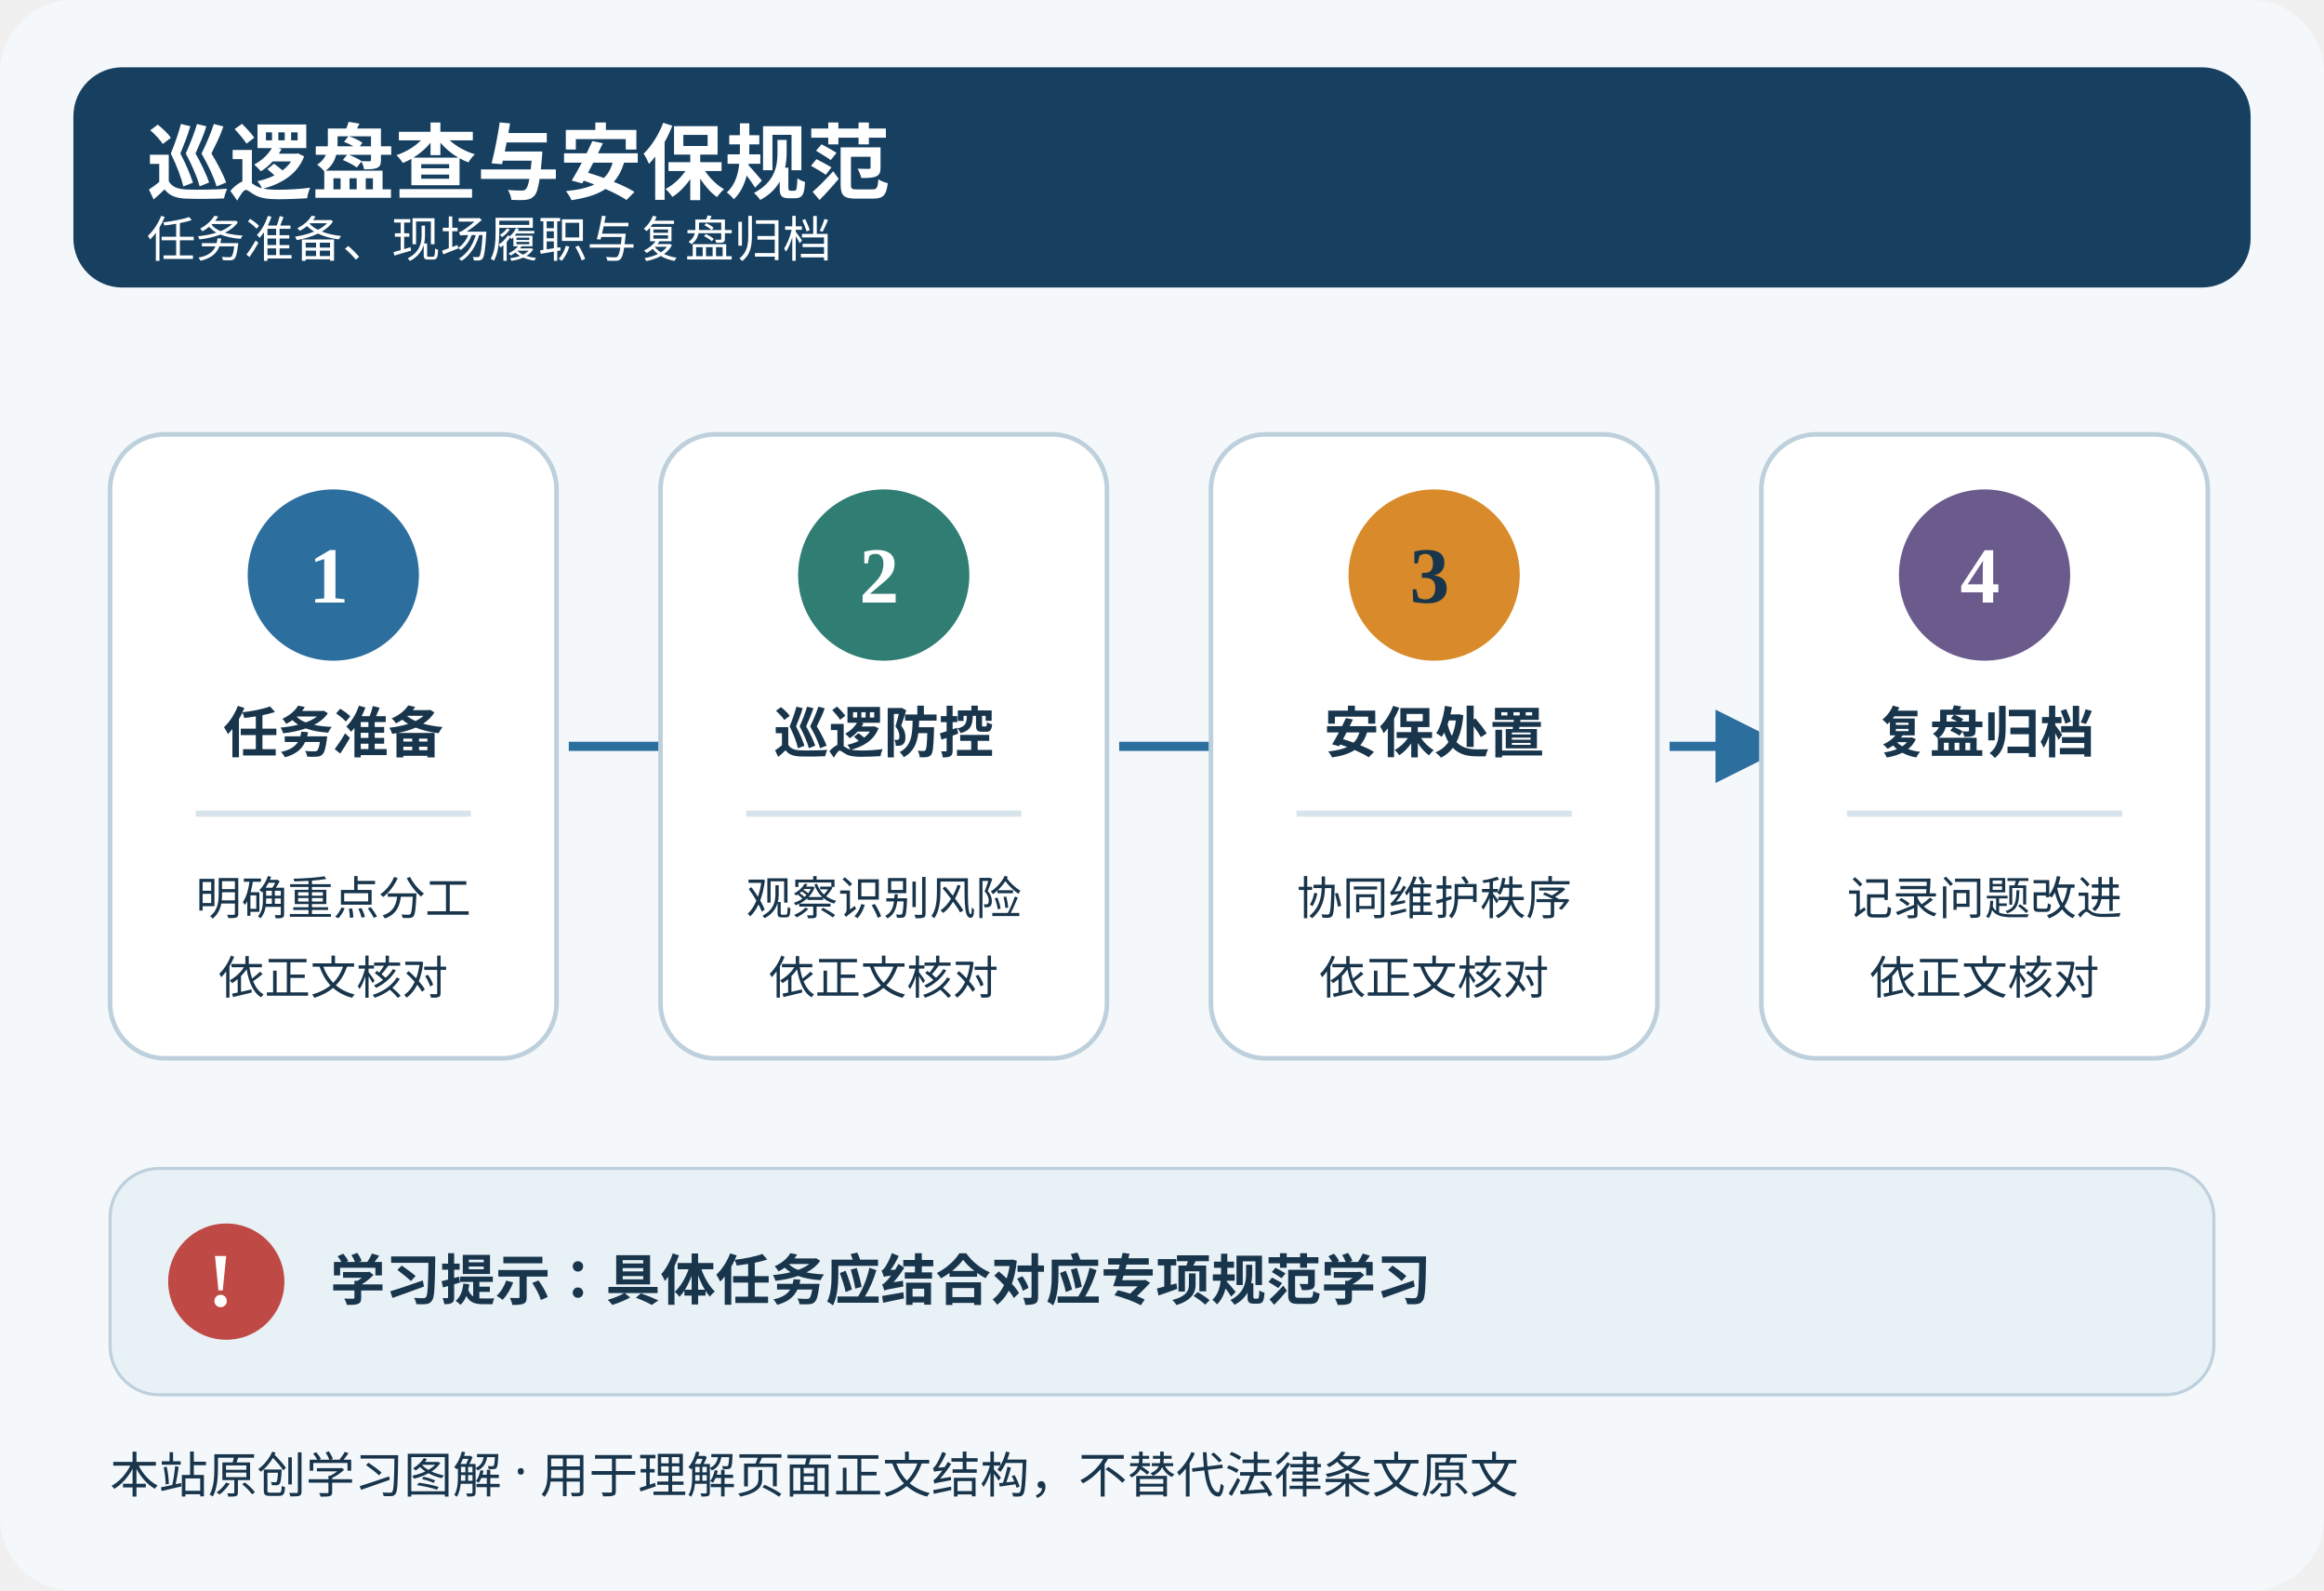
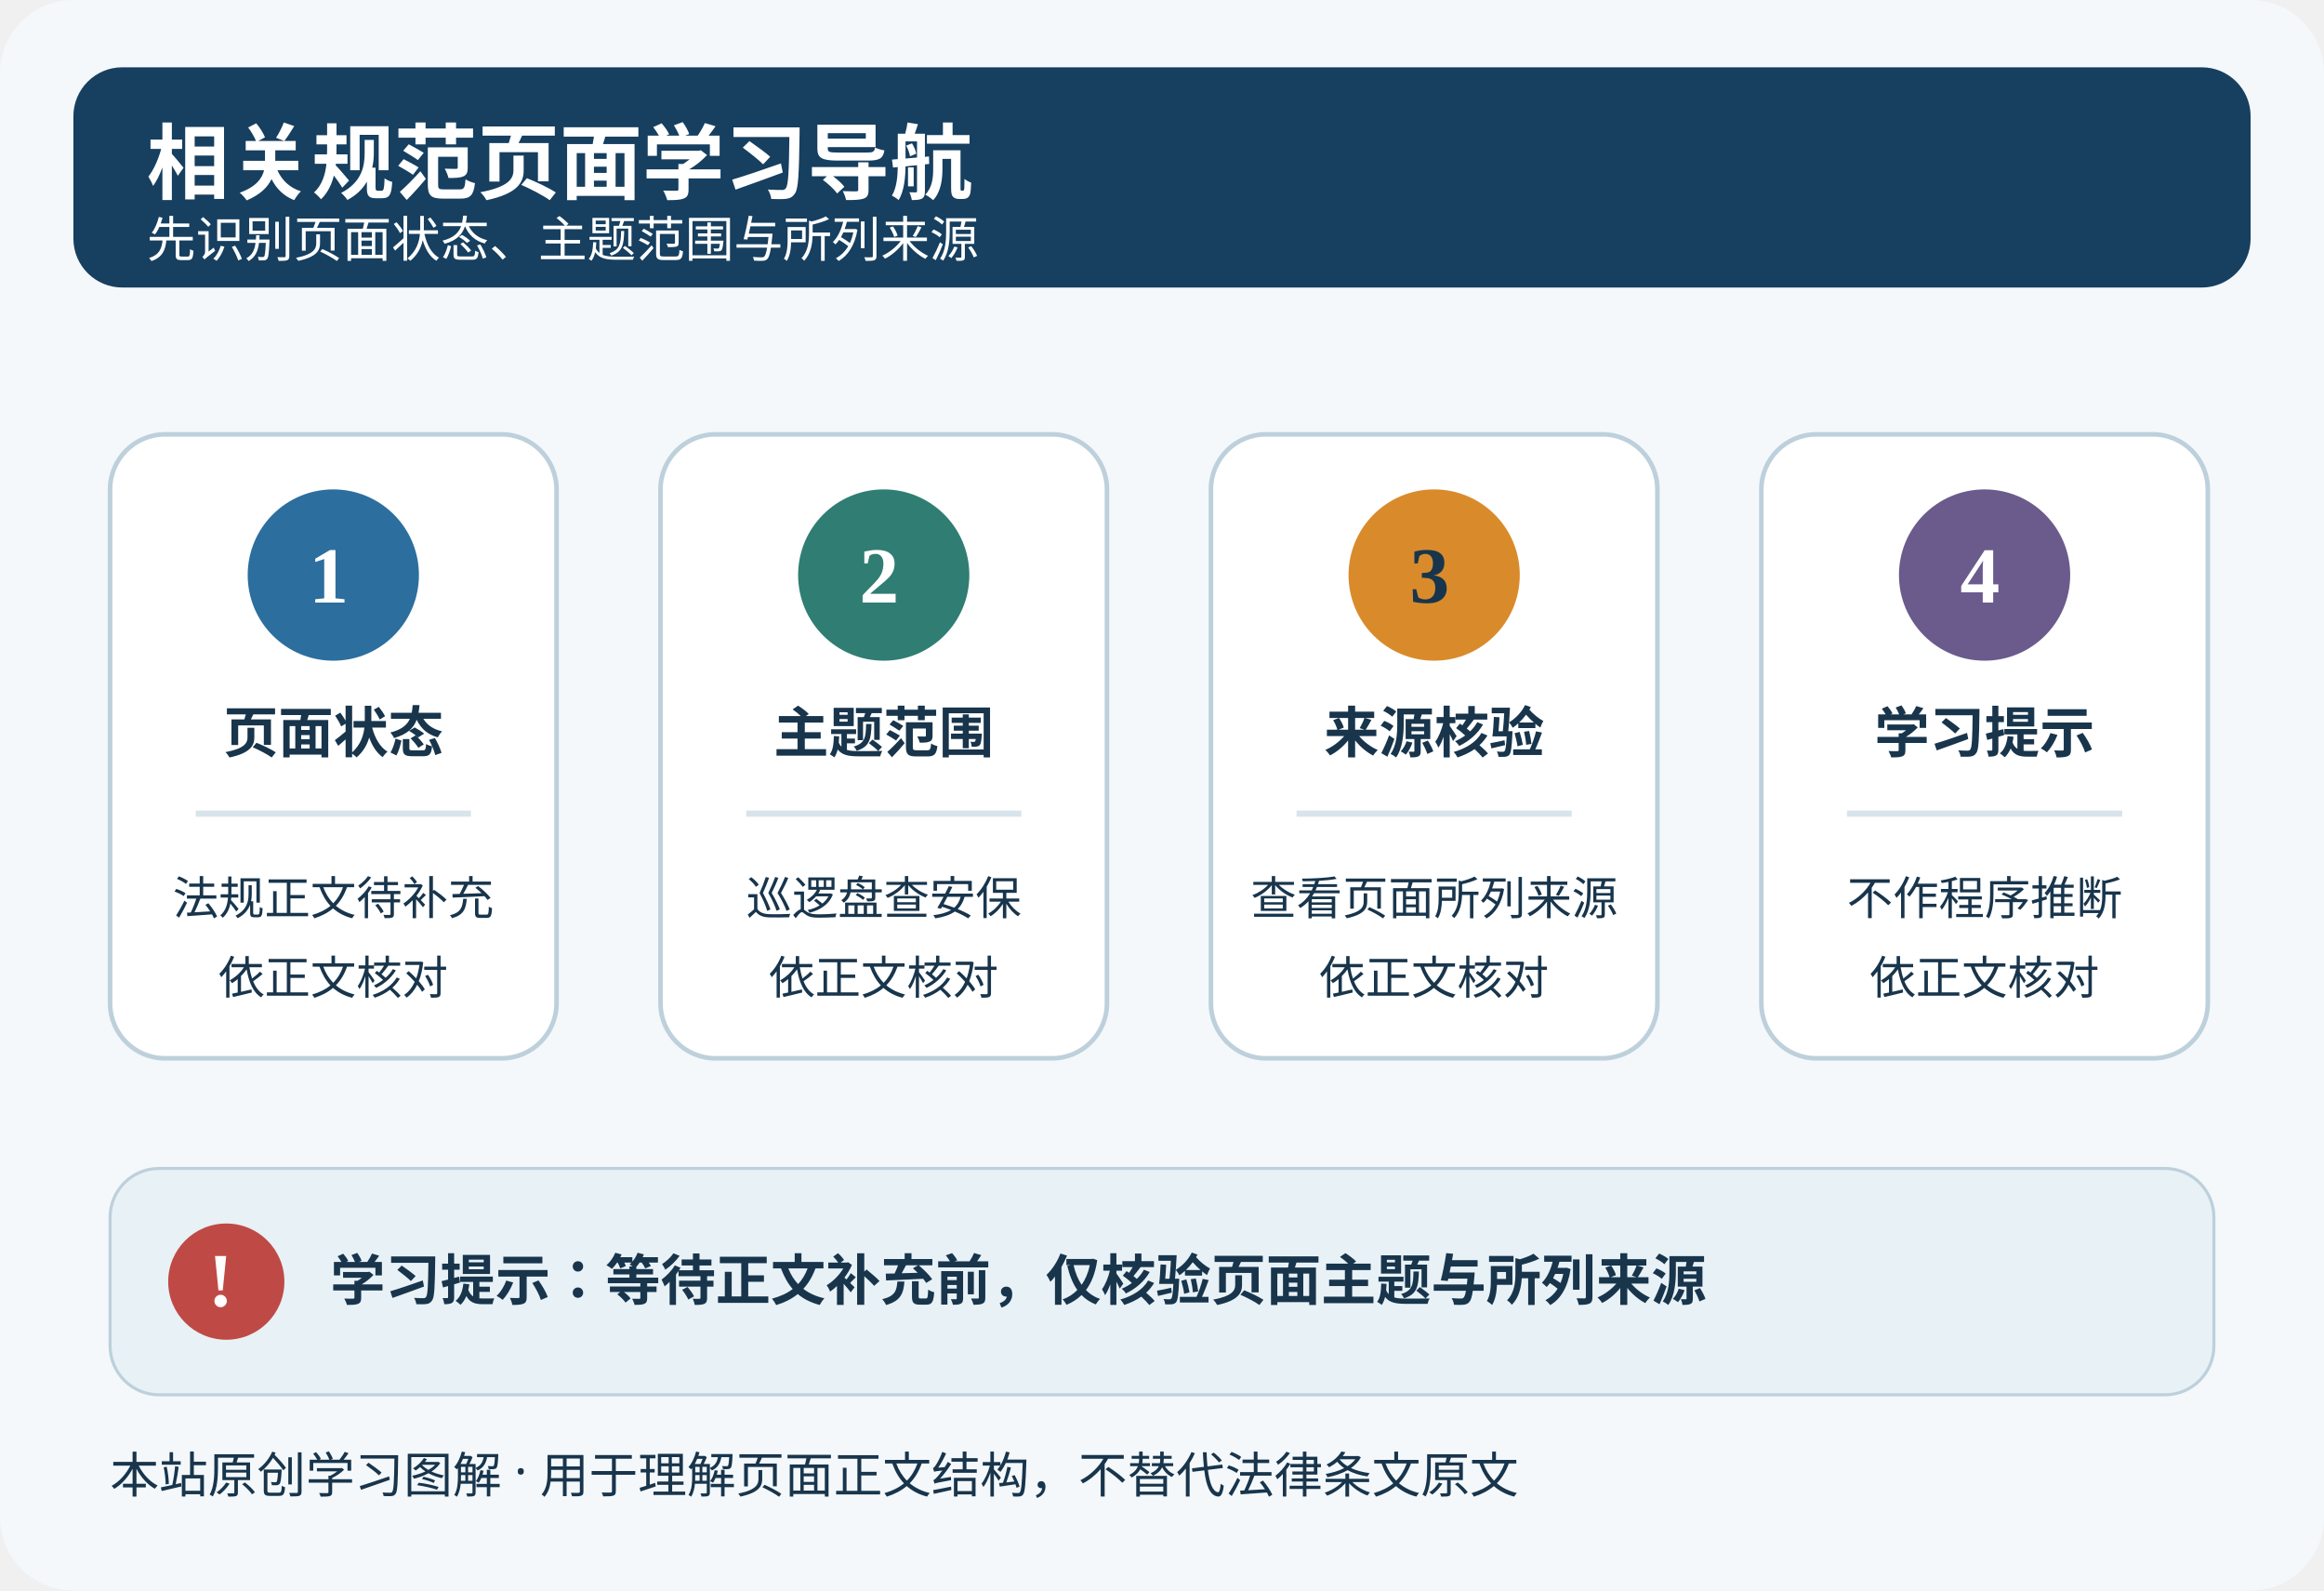
<svg xmlns="http://www.w3.org/2000/svg" viewBox="0 0 760 520" role="img" aria-labelledby="title desc">
  <defs>
    <style>.dark{fill:#18354c}.light{fill:#fff}.title{font:700 27px "Microsoft YaHei","PingFang SC",sans-serif}.sub{font:16px "Microsoft YaHei","PingFang SC",sans-serif}.head{font:700 18px "Microsoft YaHei","PingFang SC",sans-serif}.body{font:15px "Microsoft YaHei","PingFang SC",sans-serif}.card{fill:#fff;stroke:#bdd0dc;stroke-width:1.5}.line{stroke:#2c6e9e;stroke-width:3;fill:none}.desktop{display:block}.mobile{display:none}@media (max-width:500px){.desktop{display:none}.mobile{display:block}}</style>
    <marker id="arrow" markerWidth="8" markerHeight="8" refX="7" refY="4" orient="auto">
      <path d="M0 0l8 4-8 4z" fill="#2c6e9e" />
    </marker>
  </defs>
  <rect width="760" height="520" rx="24" fill="#f4f8fb" />
  <g class="desktop">
    <rect x="24" y="22" width="712" height="72" rx="16" fill="#163f60" />
-     <text x="48" y="63" class="title light">巡逻盘查与安保规范</text>
-     <text x="48" y="84" class="sub light">任务准备、现场履职与复盘归档</text>
-     <path d="M186 244h36M366 244h36M546 244h36" class="line" marker-end="url(#arrow)" />
+     <text x="48" y="63" class="title light">相关规范页面学习导航</text>
+     <text x="48" y="84" class="sub light">先识别页面状态、主题范围与所列来源</text>
    <g transform="translate(36 142)">
      <rect width="146" height="204" rx="18" class="card" />
      <circle cx="73" cy="46" r="28" fill="#2c6e9e" />
      <text x="65" y="55" class="light" font-size="26" font-weight="700">1</text>
-       <text x="73" y="104" class="head dark" text-anchor="middle">任务准备</text>
+       <text x="73" y="104" class="head dark" text-anchor="middle">页面状态</text>
      <path d="M28 124h90" stroke="#d8e4eb" stroke-width="2" />
-       <text x="73" y="157" class="body dark" text-anchor="middle" data-role="body">明确重点分工</text>
+       <text x="73" y="157" class="body dark" text-anchor="middle" data-role="body">法规正文待补充</text>
      <text x="73" y="183" class="body dark" text-anchor="middle" data-role="body">依正文核对</text>
    </g>
    <g transform="translate(216 142)">
      <rect width="146" height="204" rx="18" class="card" />
      <circle cx="73" cy="46" r="28" fill="#2f7d73" />
      <text x="65" y="55" class="light" font-size="26" font-weight="700">2</text>
-       <text x="73" y="104" class="head dark" text-anchor="middle">巡逻防控</text>
+       <text x="73" y="104" class="head dark" text-anchor="middle">主题范围</text>
      <path d="M28 124h90" stroke="#d8e4eb" stroke-width="2" />
-       <text x="73" y="157" class="body dark" text-anchor="middle" data-role="body">观察识别风险</text>
+       <text x="73" y="157" class="body dark" text-anchor="middle" data-role="body">巡逻盘查安保</text>
      <text x="73" y="183" class="body dark" text-anchor="middle" data-role="body">依正文核对</text>
    </g>
    <g transform="translate(396 142)">
      <rect width="146" height="204" rx="18" class="card" />
      <circle cx="73" cy="46" r="28" fill="#d98b2b" />
      <text x="65" y="55" class="dark" font-size="26" font-weight="700">3</text>
-       <text x="73" y="104" class="head dark" text-anchor="middle">安保处置</text>
+       <text x="73" y="104" class="head dark" text-anchor="middle">来源核验</text>
      <path d="M28 124h90" stroke="#d8e4eb" stroke-width="2" />
-       <text x="73" y="157" class="body dark" text-anchor="middle" data-role="body">协同维护秩序</text>
+       <text x="73" y="157" class="body dark" text-anchor="middle" data-role="body">查看页面所列来源</text>
      <text x="73" y="183" class="body dark" text-anchor="middle" data-role="body">依正文核对</text>
    </g>
    <g transform="translate(576 142)">
      <rect width="146" height="204" rx="18" class="card" />
      <circle cx="73" cy="46" r="28" fill="#6a5b8c" />
      <text x="65" y="55" class="light" font-size="26" font-weight="700">4</text>
-       <text x="73" y="104" class="head dark" text-anchor="middle">复盘归档</text>
+       <text x="73" y="104" class="head dark" text-anchor="middle">学习提示</text>
      <path d="M28 124h90" stroke="#d8e4eb" stroke-width="2" />
-       <text x="73" y="157" class="body dark" text-anchor="middle" data-role="body">记录问题改进</text>
+       <text x="73" y="157" class="body dark" text-anchor="middle" data-role="body">不作程序推断</text>
      <text x="73" y="183" class="body dark" text-anchor="middle" data-role="body">依正文核对</text>
    </g>
    <rect x="36" y="382" width="688" height="74" rx="16" fill="#e8f1f6" stroke="#bdd0dc" />
    <circle cx="74" cy="419" r="19" fill="#bf4a45" />
    <text x="68" y="427" class="light" font-size="25" font-weight="700">!</text>
-     <text x="108" y="425" class="head dark">学习提示：具体任务应结合对应专项规范学习</text>
+     <text x="108" y="425" class="head dark">学习提示：等待正文补充前，仅核验页面主题与所列来源</text>
    <text x="36" y="488" class="sub dark">本站原创学习图解 · 用于理解页面正文结构，不替代法律条文原文</text>
  </g>
  <g class="mobile">
    <rect width="760" height="520" rx="24" fill="#f4f8fb" />
    <rect x="24" y="22" width="712" height="68" rx="16" fill="#163f60" />
-     <text x="48" y="65" class="light" font-size="30" font-weight="700">巡逻盘查与安保规范</text>
+     <text x="48" y="65" class="light" font-size="30" font-weight="700">相关规范页面学习导航</text>
    <g transform="translate(28 112)">
      <rect width="342" height="142" rx="18" class="card" />
      <circle cx="46" cy="45" r="27" fill="#2c6e9e" />
      <text x="38" y="54" class="light" font-size="27" font-weight="700">1</text>
-       <text x="88" y="52" class="dark" font-size="28" font-weight="700">任务准备</text>
-       <text x="24" y="104" class="dark" font-size="25">明确重点分工</text>
+       <text x="88" y="52" class="dark" font-size="28" font-weight="700">页面状态</text>
+       <text x="24" y="104" class="dark" font-size="25">法规正文待补充</text>
      <text x="24" y="133" class="dark" font-size="25">依正文核对</text>
    </g>
    <g transform="translate(390 112)">
      <rect width="342" height="142" rx="18" class="card" />
      <circle cx="46" cy="45" r="27" fill="#2f7d73" />
      <text x="38" y="54" class="light" font-size="27" font-weight="700">2</text>
-       <text x="88" y="52" class="dark" font-size="28" font-weight="700">巡逻防控</text>
-       <text x="24" y="104" class="dark" font-size="25">观察识别风险</text>
+       <text x="88" y="52" class="dark" font-size="28" font-weight="700">主题范围</text>
+       <text x="24" y="104" class="dark" font-size="25">巡逻盘查安保</text>
      <text x="24" y="133" class="dark" font-size="25">依正文核对</text>
    </g>
    <g transform="translate(28 276)">
      <rect width="342" height="142" rx="18" class="card" />
      <circle cx="46" cy="45" r="27" fill="#d98b2b" />
      <text x="38" y="54" class="dark" font-size="27" font-weight="700">3</text>
-       <text x="88" y="52" class="dark" font-size="28" font-weight="700">安保处置</text>
-       <text x="24" y="104" class="dark" font-size="25">协同维护秩序</text>
+       <text x="88" y="52" class="dark" font-size="28" font-weight="700">来源核验</text>
+       <text x="24" y="104" class="dark" font-size="25">查看页面所列来源</text>
      <text x="24" y="133" class="dark" font-size="25">依正文核对</text>
    </g>
    <g transform="translate(390 276)">
      <rect width="342" height="142" rx="18" class="card" />
      <circle cx="46" cy="45" r="27" fill="#6a5b8c" />
      <text x="38" y="54" class="light" font-size="27" font-weight="700">4</text>
-       <text x="88" y="52" class="dark" font-size="28" font-weight="700">复盘归档</text>
-       <text x="24" y="104" class="dark" font-size="25">记录问题改进</text>
+       <text x="88" y="52" class="dark" font-size="28" font-weight="700">学习提示</text>
+       <text x="24" y="104" class="dark" font-size="25">不作程序推断</text>
      <text x="24" y="133" class="dark" font-size="25">依正文核对</text>
    </g>
    <rect x="28" y="440" width="704" height="52" rx="14" fill="#e8f1f6" />
    <text x="48" y="474" class="dark" font-size="25" font-weight="700">请结合页面正文与所引条文核对具体条件</text>
  </g>
</svg>
